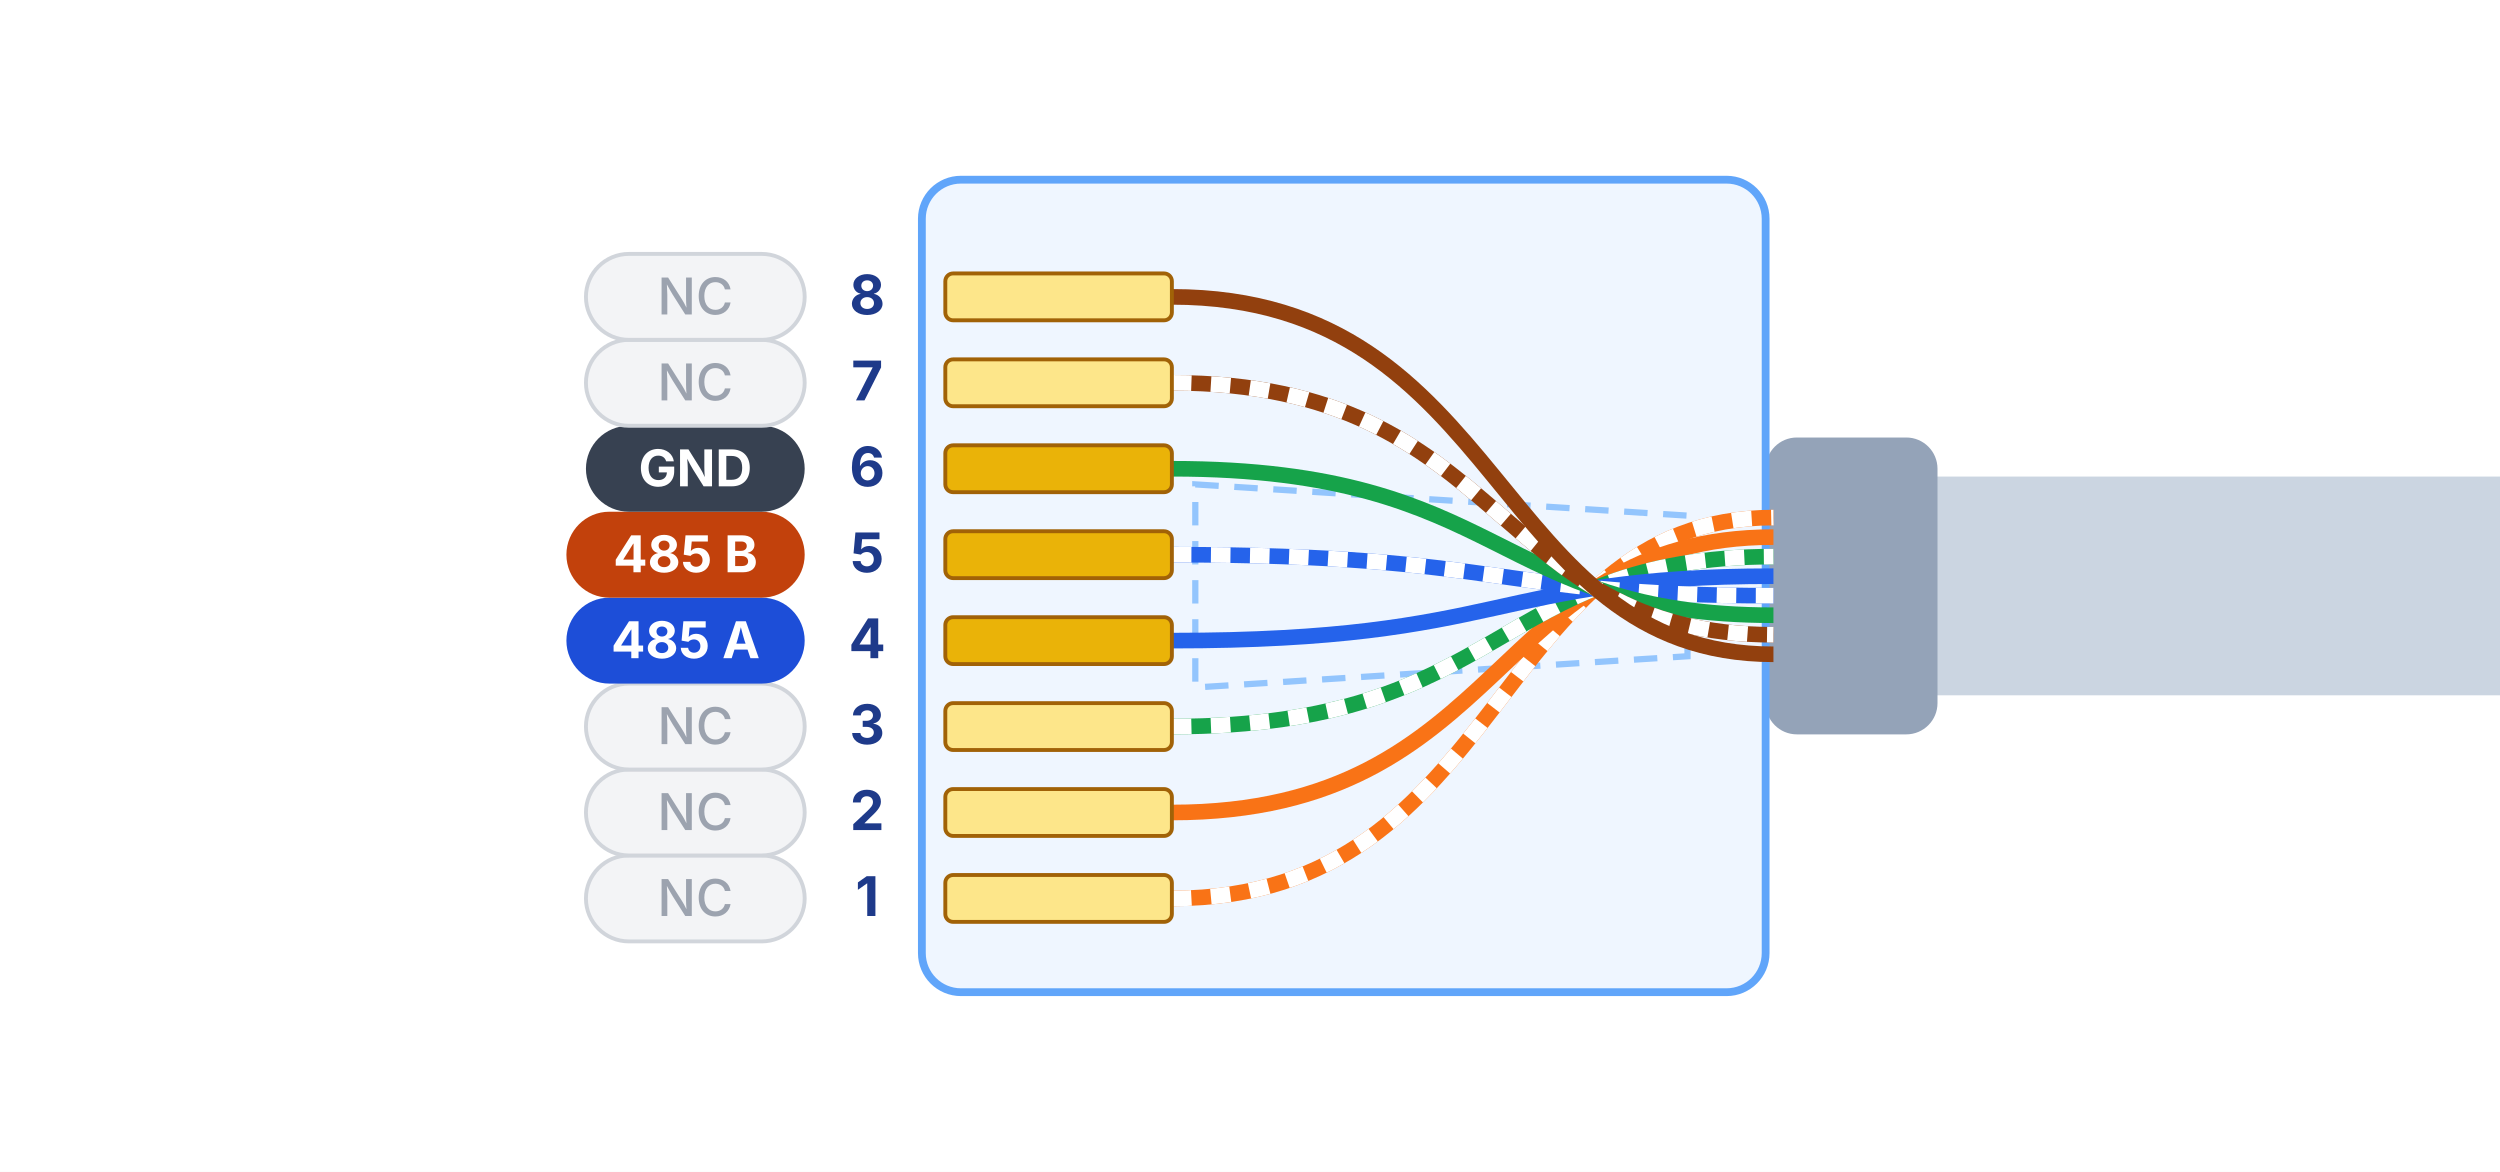
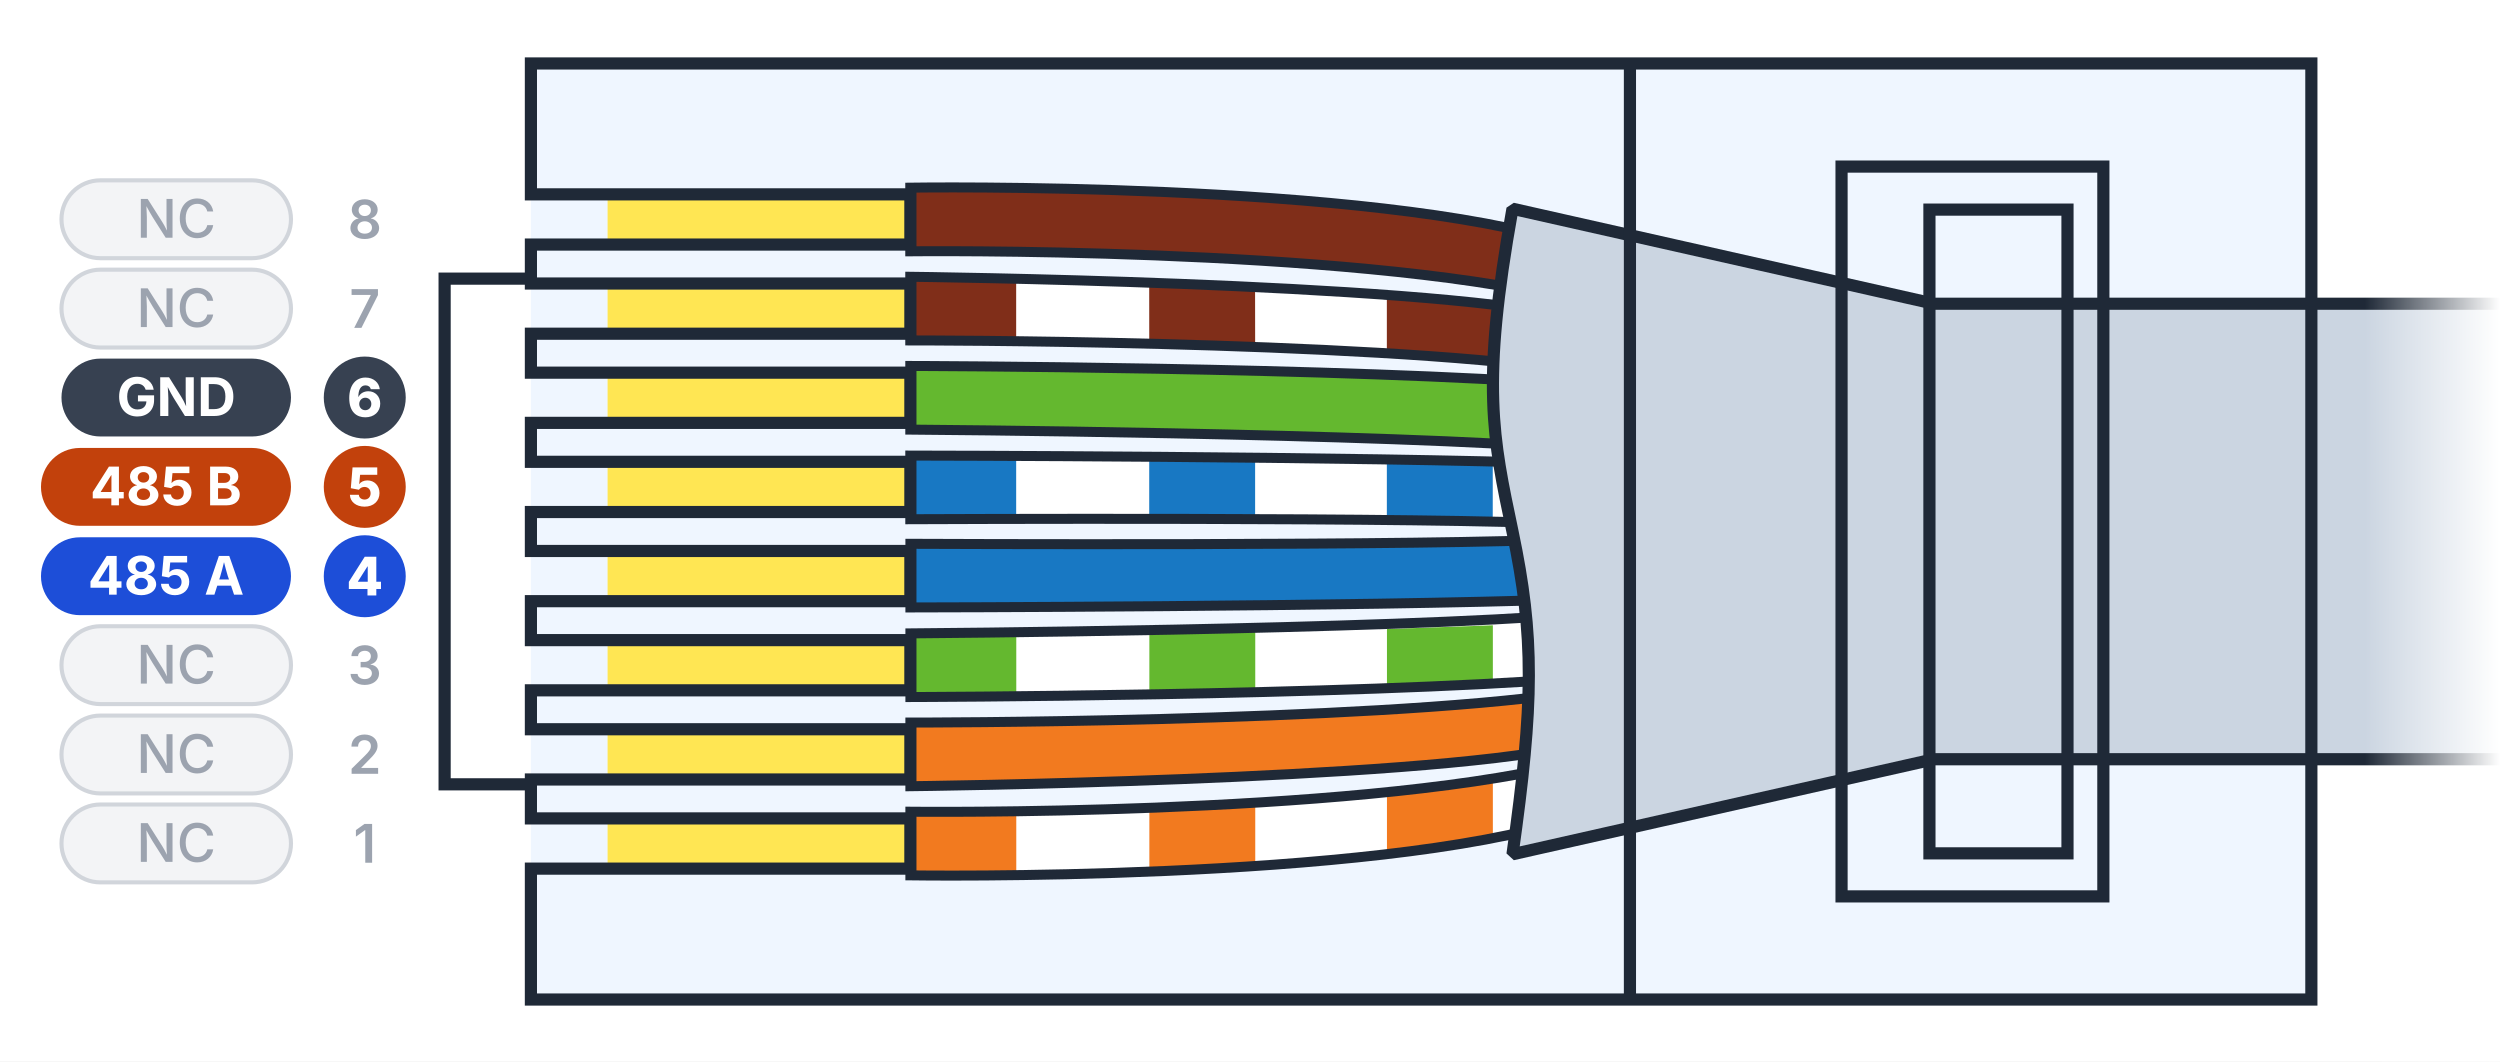
- <svg xmlns="http://www.w3.org/2000/svg" viewBox="0 0 640 300" width="640" height="300" role="img" aria-labelledby="t">
-   <rect width="640" height="300" fill="#ffffff" />
-   <rect x="492" y="122" width="148" height="56" fill="#cbd5e1" />
-   <rect x="452" y="112" width="44" height="76" rx="8" fill="#94a3b8" />
-   <rect x="236" y="46" width="216" height="208" rx="10" fill="#eff6ff" stroke="#60a5fa" stroke-width="2" />
-   <path d="M306,124.0 L432,132.0 L432,168.0 L306,176.0 Z" fill="none" stroke="#93c5fd" stroke-width="1.6" stroke-dasharray="6 4" />
-   <path d="M300,230 C386,230 382,132.5 454,132.5" fill="none" stroke="#f97316" stroke-width="4" />
-   <path d="M300,230 C386,230 382,132.5 454,132.5" fill="none" stroke="#ffffff" stroke-width="4" stroke-dasharray="5 5" />
-   <path d="M300,208 C386,208 382,137.5 454,137.5" fill="none" stroke="#f97316" stroke-width="4" />
-   <path d="M300,186 C386,186 382,142.5 454,142.5" fill="none" stroke="#16a34a" stroke-width="4" />
-   <path d="M300,186 C386,186 382,142.5 454,142.5" fill="none" stroke="#ffffff" stroke-width="4" stroke-dasharray="5 5" />
-   <path d="M300,164 C386,164 382,147.5 454,147.5" fill="none" stroke="#2563eb" stroke-width="4" />
-   <path d="M300,142 C386,142 382,152.5 454,152.5" fill="none" stroke="#2563eb" stroke-width="4" />
-   <path d="M300,142 C386,142 382,152.5 454,152.5" fill="none" stroke="#ffffff" stroke-width="4" stroke-dasharray="5 5" />
-   <path d="M300,120 C386,120 382,157.5 454,157.5" fill="none" stroke="#16a34a" stroke-width="4" />
-   <path d="M300,98 C386,98 382,162.5 454,162.5" fill="none" stroke="#92400e" stroke-width="4" />
-   <path d="M300,98 C386,98 382,162.5 454,162.5" fill="none" stroke="#ffffff" stroke-width="4" stroke-dasharray="5 5" />
-   <path d="M300,76 C386,76 382,167.5 454,167.5" fill="none" stroke="#92400e" stroke-width="4" />
-   <rect x="242" y="224" width="58" height="12" rx="2" fill="#fde68a" stroke="#a16207" stroke-width="1" />
-   <text x="222" y="234.5" text-anchor="middle" font-size="14" font-weight="700" fill="#1e3a8a" font-family="Inter, 'Segoe UI', Roboto, Helvetica, Arial, sans-serif">1</text>
-   <rect x="150.0" y="219.0" width="56.0" height="22" rx="11" fill="#f3f4f6" stroke="#d1d5db" />
-   <text x="178.0" y="234.5" text-anchor="middle" font-size="13" font-weight="500" fill="#9ca3af" font-family="Inter, 'Segoe UI', Roboto, Helvetica, Arial, sans-serif">NC</text>
-   <rect x="242" y="202" width="58" height="12" rx="2" fill="#fde68a" stroke="#a16207" stroke-width="1" />
-   <text x="222" y="212.5" text-anchor="middle" font-size="14" font-weight="700" fill="#1e3a8a" font-family="Inter, 'Segoe UI', Roboto, Helvetica, Arial, sans-serif">2</text>
-   <rect x="150.0" y="197.0" width="56.0" height="22" rx="11" fill="#f3f4f6" stroke="#d1d5db" />
-   <text x="178.0" y="212.5" text-anchor="middle" font-size="13" font-weight="500" fill="#9ca3af" font-family="Inter, 'Segoe UI', Roboto, Helvetica, Arial, sans-serif">NC</text>
-   <rect x="242" y="180" width="58" height="12" rx="2" fill="#fde68a" stroke="#a16207" stroke-width="1" />
-   <text x="222" y="190.5" text-anchor="middle" font-size="14" font-weight="700" fill="#1e3a8a" font-family="Inter, 'Segoe UI', Roboto, Helvetica, Arial, sans-serif">3</text>
-   <rect x="150.0" y="175.0" width="56.0" height="22" rx="11" fill="#f3f4f6" stroke="#d1d5db" />
-   <text x="178.0" y="190.5" text-anchor="middle" font-size="13" font-weight="500" fill="#9ca3af" font-family="Inter, 'Segoe UI', Roboto, Helvetica, Arial, sans-serif">NC</text>
-   <rect x="242" y="158" width="58" height="12" rx="2" fill="#eab308" stroke="#a16207" stroke-width="1" />
-   <text x="222" y="168.5" text-anchor="middle" font-size="14" font-weight="700" fill="#1e3a8a" font-family="Inter, 'Segoe UI', Roboto, Helvetica, Arial, sans-serif">4</text>
-   <rect x="145.0" y="153.0" width="61.0" height="22" rx="11" fill="#1d4ed8" />
-   <text x="175.5" y="168.5" text-anchor="middle" font-size="13" font-weight="700" fill="#ffffff" font-family="Inter, 'Segoe UI', Roboto, Helvetica, Arial, sans-serif">485 A</text>
-   <rect x="242" y="136" width="58" height="12" rx="2" fill="#eab308" stroke="#a16207" stroke-width="1" />
-   <text x="222" y="146.5" text-anchor="middle" font-size="14" font-weight="700" fill="#1e3a8a" font-family="Inter, 'Segoe UI', Roboto, Helvetica, Arial, sans-serif">5</text>
-   <rect x="145.0" y="131.0" width="61.0" height="22" rx="11" fill="#c2410c" />
-   <text x="175.5" y="146.5" text-anchor="middle" font-size="13" font-weight="700" fill="#ffffff" font-family="Inter, 'Segoe UI', Roboto, Helvetica, Arial, sans-serif">485 B</text>
-   <rect x="242" y="114" width="58" height="12" rx="2" fill="#eab308" stroke="#a16207" stroke-width="1" />
-   <text x="222" y="124.5" text-anchor="middle" font-size="14" font-weight="700" fill="#1e3a8a" font-family="Inter, 'Segoe UI', Roboto, Helvetica, Arial, sans-serif">6</text>
-   <rect x="150.0" y="109.0" width="56.0" height="22" rx="11" fill="#374151" />
-   <text x="178.0" y="124.5" text-anchor="middle" font-size="13" font-weight="700" fill="#ffffff" font-family="Inter, 'Segoe UI', Roboto, Helvetica, Arial, sans-serif">GND</text>
-   <rect x="242" y="92" width="58" height="12" rx="2" fill="#fde68a" stroke="#a16207" stroke-width="1" />
-   <text x="222" y="102.5" text-anchor="middle" font-size="14" font-weight="700" fill="#1e3a8a" font-family="Inter, 'Segoe UI', Roboto, Helvetica, Arial, sans-serif">7</text>
-   <rect x="150.0" y="87.0" width="56.0" height="22" rx="11" fill="#f3f4f6" stroke="#d1d5db" />
-   <text x="178.0" y="102.5" text-anchor="middle" font-size="13" font-weight="500" fill="#9ca3af" font-family="Inter, 'Segoe UI', Roboto, Helvetica, Arial, sans-serif">NC</text>
-   <rect x="242" y="70" width="58" height="12" rx="2" fill="#fde68a" stroke="#a16207" stroke-width="1" />
-   <text x="222" y="80.5" text-anchor="middle" font-size="14" font-weight="700" fill="#1e3a8a" font-family="Inter, 'Segoe UI', Roboto, Helvetica, Arial, sans-serif">8</text>
-   <rect x="150.0" y="65.0" width="56.0" height="22" rx="11" fill="#f3f4f6" stroke="#d1d5db" />
-   <text x="178.0" y="80.5" text-anchor="middle" font-size="13" font-weight="500" fill="#9ca3af" font-family="Inter, 'Segoe UI', Roboto, Helvetica, Arial, sans-serif">NC</text>
+ <svg xmlns="http://www.w3.org/2000/svg" viewBox="0 0 610 259" width="610" height="259" role="img" aria-labelledby="t">
+   <defs>
+     <linearGradient id="fade">
+       <stop offset="0" stop-color="#ffffff" stop-opacity="0" />
+       <stop offset="1" stop-color="#ffffff" />
+     </linearGradient>
+   </defs>
+   <rect width="610" height="259" fill="#ffffff" />
+   <g transform="translate(719.99,245.37) scale(-6.6)">
+     <g transform="translate(-39.048,-17.409)">
+       <rect fill="#eff6ff" x="62.687" y="17.634" width="65.823" height="34.606" />
+       <path fill="#ffffff" d="m 90.121,35.203 c 4.711,0.281 24.363,0.188 24.363,0.188 v 2.353 c 0,0 -16.54,-0.023 -24.463,-0.305" />
+       <path fill="#ffffff" d="m 90.145,40.909 c 7.688,1.102 24.34,1.092 24.34,1.092 v 2.353 c 0,0 -18.568,-0.209 -24.346,-1.467" />
+       <path fill="#ffffff" d="m 89.79,31.885 c 7.055,-0.586 24.69,-0.715 24.69,-0.715 v -2.353 c 0,0 -16.119,0.04 -24.627,0.696" />
+       <path fill="#ffffff" d="m 90.27,26.321 c 8.138,-1.922 24.211,-1.744 24.211,-1.744 v -2.353 c 0,0 -17.08,-0.258 -24.416,2.086" />
+       <path fill="none" stroke="#1f2937" stroke-width="0.45" d="m 128.51,44.285 h 3.19 v -18.695 h -3.19" />
+       <g transform="rotate(180,86.865,34.937)">
+         <rect fill="#1878c3" x="68.079" y="32.130" width="3.915" height="2.353" />
+         <path fill="#1878c3" d="m 76.864,32.274 3.915,0.077 v 2.222 l -3.915,-0.089 z" />
+         <rect fill="#1878c3" x="59.245" y="32.130" width="3.915" height="2.353" />
+       </g>
+       <g transform="rotate(180,86.865,34.937)">
+         <path fill="#802e19" d="m 68.078,25.642 3.914,0.122 0.003,2.22 -3.915,-0.11 z" />
+         <path fill="#802e19" d="m 76.864,26.191 3.915,0.36 v 2.093 l -3.915,-0.293 z" />
+         <rect fill="#802e19" x="59.245" y="25.520" width="3.915" height="2.353" />
+       </g>
+       <g>
+         <rect fill="#ffe653" transform="scale(-1)" x="-125.675" y="-37.513" width="11.194" height="1.856" />
+         <rect fill="#ffe653" transform="scale(-1)" x="-125.675" y="-40.809" width="11.194" height="1.856" />
+         <rect fill="#ffe653" transform="scale(-1)" x="-125.675" y="-44.105" width="11.194" height="1.856" />
+         <rect fill="#ffe653" transform="scale(-1)" x="-125.675" y="-47.401" width="11.194" height="1.856" />
+         <rect fill="#ffe653" transform="scale(-1)" x="-125.675" y="-24.329" width="11.194" height="1.856" />
+         <rect fill="#ffe653" transform="scale(-1)" x="-125.675" y="-27.625" width="11.194" height="1.856" />
+         <rect fill="#ffe653" transform="scale(-1)" x="-125.675" y="-30.921" width="11.194" height="1.856" />
+         <rect fill="#ffe653" transform="scale(-1)" x="-125.675" y="-34.217" width="11.194" height="1.856" />
+       </g>
+       <g transform="rotate(180,86.865,34.937)">
+         <path fill="#64b82f" d="m 68.084,41.059 3.915,-0.09 v -2.327 l -3.915,0.063 z" />
+         <path fill="#64b82f" d="m 76.868,40.848 3.915,-0.159 10e-7,-2.284 -3.915,0.138 z" />
+         <rect fill="#64b82f" transform="scale(1,-1)" x="59.249" y="-41.058" width="3.915" height="2.353" />
+       </g>
+       <g transform="rotate(180,86.865,34.937)">
+         <path fill="#f27a1f" d="m 68.084,47.513 3.915,-0.208 v -2.506 l -3.915,0.211 z" />
+         <path fill="#f27a1f" d="m 76.868,46.866 3.915,-0.591 v -2.262 l -3.915,0.422 z" />
+         <rect fill="#f27a1f" transform="scale(1,-1)" x="59.249" y="-47.650" width="3.915" height="2.353" />
+       </g>
+       <path fill="none" stroke="#1f2937" stroke-width="0.37" d="m 90.121,35.203 c 4.711,0.281 24.363,0.188 24.363,0.188 v 2.353 c 0,0 -16.54,-0.023 -24.463,-0.305" />
+       <path fill="#64b82f" stroke="#1f2937" stroke-width="0.37" d="m 89.794,37.989 c 7.055,0.586 24.69,0.715 24.69,0.715 v 2.353 c 0,0 -16.119,-0.04 -24.627,-0.696" />
+       <path fill="none" stroke="#1f2937" stroke-width="0.37" d="m 90.145,40.909 c 7.688,1.102 24.34,1.092 24.34,1.092 v 2.353 c 0,0 -18.568,-0.209 -24.346,-1.467" />
+       <path fill="#802e19" stroke="#1f2937" stroke-width="0.37" d="m 90.274,43.552 c 8.138,1.922 24.211,1.744 24.211,1.744 v 2.353 c 0,0 -17.08,0.258 -24.416,-2.086" />
+       <path fill="#1878c3" stroke="#1f2937" stroke-width="0.37" d="m 90.117,34.67 c 4.711,-0.281 24.363,-0.188 24.363,-0.188 v -2.353 c 0,0 -16.54,0.023 -24.463,0.305" />
+       <path fill="none" stroke="#1f2937" stroke-width="0.37" d="m 89.79,31.885 c 7.055,-0.586 24.69,-0.715 24.69,-0.715 v -2.353 c 0,0 -16.119,0.04 -24.627,0.696" />
+       <path fill="#f27a1f" stroke="#1f2937" stroke-width="0.37" d="m 90.141,28.965 c 7.688,-1.102 24.34,-1.092 24.34,-1.092 v -2.353 c 0,0 -18.568,0.209 -24.346,1.467" />
+       <path fill="none" stroke="#1f2937" stroke-width="0.37" d="m 90.27,26.321 c 8.138,-1.922 24.211,-1.744 24.211,-1.744 v -2.353 c 0,0 -17.08,-0.258 -24.416,2.086" />
+       <path fill="#cbd5e1" stroke="#1f2937" stroke-width="0.45" stroke-linejoin="bevel" d="M 40.445,26.518 H 76.642 l 15.579,-3.514 c -0.79,5.596 -0.82,8.041 0,11.933 0.73,3.467 1.172,5.417 0,11.933 L 76.642,43.357 H 40.445 c 2.983,-4.243 1.724,-5.768 0.033,-8.718 -1.691,-2.95 -1.425,-5.038 -0.033,-8.121 z" />
+       <path fill="#94a3b8" stroke="#1f2937" stroke-width="0.45" stroke-linejoin="bevel" d="m 40.601,34.819 c -1.999,3.197 -1.482,6.118 -0.156,8.538 2.343,-3.485 2.433,-4.662 0.156,-8.538 z" />
+       <path fill="none" stroke="#1f2937" stroke-width="0.45" d="M 87.879,52.24 V 17.634" />
+       <rect fill="none" stroke="#1f2937" stroke-width="0.45" transform="scale(-1)" x="-80.056" y="-48.428" width="9.679" height="26.981" />
+       <rect fill="none" stroke="#1f2937" stroke-width="0.45" transform="scale(-1)" x="-76.807" y="-46.837" width="5.104" height="23.799" />
+       <path fill="none" stroke="#1f2937" stroke-width="0.45" d="m 128.51,47.401 h -14.029 v -1.856 h 14.029 v -1.44 h -14.029 v -1.856 h 14.029 v -1.44 h -14.029 v -1.856 h 14.029 v -1.44 h -14.029 v -1.856 H 128.51 V 34.217 H 114.481 V 32.361 h 14.029 v -1.44 h -14.029 v -1.856 H 128.51 V 27.626 H 114.481 V 25.769 H 128.51 V 24.33 H 114.481 V 22.473 H 128.51 V 17.634 H 62.687 V 52.24 H 128.51 Z" />
+     </g>
+   </g>
+   <rect x="577.0" y="0" width="33.0" height="259" fill="url(#fade)" />
+   <text x="89.0" y="58.2" text-anchor="middle" font-size="13" font-weight="600" fill="#9ca3af" font-family="Inter, 'Segoe UI', Roboto, Helvetica, Arial, sans-serif">8</text>
+   <rect x="15.0" y="44.0" width="56.0" height="19" rx="9.5" fill="#f3f4f6" stroke="#d1d5db" />
+   <text x="43.0" y="58.0" text-anchor="middle" font-size="13" font-weight="500" fill="#9ca3af" font-family="Inter, 'Segoe UI', Roboto, Helvetica, Arial, sans-serif">NC</text>
+   <text x="89.0" y="80.0" text-anchor="middle" font-size="13" font-weight="600" fill="#9ca3af" font-family="Inter, 'Segoe UI', Roboto, Helvetica, Arial, sans-serif">7</text>
+   <rect x="15.0" y="65.8" width="56.0" height="19" rx="9.5" fill="#f3f4f6" stroke="#d1d5db" />
+   <text x="43.0" y="79.8" text-anchor="middle" font-size="13" font-weight="500" fill="#9ca3af" font-family="Inter, 'Segoe UI', Roboto, Helvetica, Arial, sans-serif">NC</text>
+   <circle cx="89.0" cy="97.0" r="10" fill="#374151" />
+   <text x="89.0" y="101.7" text-anchor="middle" font-size="13" font-weight="800" fill="#ffffff" font-family="Inter, 'Segoe UI', Roboto, Helvetica, Arial, sans-serif">6</text>
+   <rect x="15.0" y="87.5" width="56.0" height="19" rx="9.5" fill="#374151" />
+   <text x="43.0" y="101.5" text-anchor="middle" font-size="13" font-weight="700" fill="#ffffff" font-family="Inter, 'Segoe UI', Roboto, Helvetica, Arial, sans-serif">GND</text>
+   <circle cx="89.0" cy="118.8" r="10" fill="#c2410c" />
+   <text x="89.0" y="123.5" text-anchor="middle" font-size="13" font-weight="800" fill="#ffffff" font-family="Inter, 'Segoe UI', Roboto, Helvetica, Arial, sans-serif">5</text>
+   <rect x="10.0" y="109.3" width="61.0" height="19" rx="9.5" fill="#c2410c" />
+   <text x="40.5" y="123.3" text-anchor="middle" font-size="13" font-weight="700" fill="#ffffff" font-family="Inter, 'Segoe UI', Roboto, Helvetica, Arial, sans-serif">485 B</text>
+   <circle cx="89.0" cy="140.6" r="10" fill="#1d4ed8" />
+   <text x="89.0" y="145.3" text-anchor="middle" font-size="13" font-weight="800" fill="#ffffff" font-family="Inter, 'Segoe UI', Roboto, Helvetica, Arial, sans-serif">4</text>
+   <rect x="10.0" y="131.1" width="61.0" height="19" rx="9.5" fill="#1d4ed8" />
+   <text x="40.5" y="145.1" text-anchor="middle" font-size="13" font-weight="700" fill="#ffffff" font-family="Inter, 'Segoe UI', Roboto, Helvetica, Arial, sans-serif">485 A</text>
+   <text x="89.0" y="167.0" text-anchor="middle" font-size="13" font-weight="600" fill="#9ca3af" font-family="Inter, 'Segoe UI', Roboto, Helvetica, Arial, sans-serif">3</text>
+   <rect x="15.0" y="152.8" width="56.0" height="19" rx="9.5" fill="#f3f4f6" stroke="#d1d5db" />
+   <text x="43.0" y="166.8" text-anchor="middle" font-size="13" font-weight="500" fill="#9ca3af" font-family="Inter, 'Segoe UI', Roboto, Helvetica, Arial, sans-serif">NC</text>
+   <text x="89.0" y="188.8" text-anchor="middle" font-size="13" font-weight="600" fill="#9ca3af" font-family="Inter, 'Segoe UI', Roboto, Helvetica, Arial, sans-serif">2</text>
+   <rect x="15.0" y="174.6" width="56.0" height="19" rx="9.5" fill="#f3f4f6" stroke="#d1d5db" />
+   <text x="43.0" y="188.6" text-anchor="middle" font-size="13" font-weight="500" fill="#9ca3af" font-family="Inter, 'Segoe UI', Roboto, Helvetica, Arial, sans-serif">NC</text>
+   <text x="89.0" y="210.5" text-anchor="middle" font-size="13" font-weight="600" fill="#9ca3af" font-family="Inter, 'Segoe UI', Roboto, Helvetica, Arial, sans-serif">1</text>
+   <rect x="15.0" y="196.3" width="56.0" height="19" rx="9.5" fill="#f3f4f6" stroke="#d1d5db" />
+   <text x="43.0" y="210.3" text-anchor="middle" font-size="13" font-weight="500" fill="#9ca3af" font-family="Inter, 'Segoe UI', Roboto, Helvetica, Arial, sans-serif">NC</text>
</svg>
